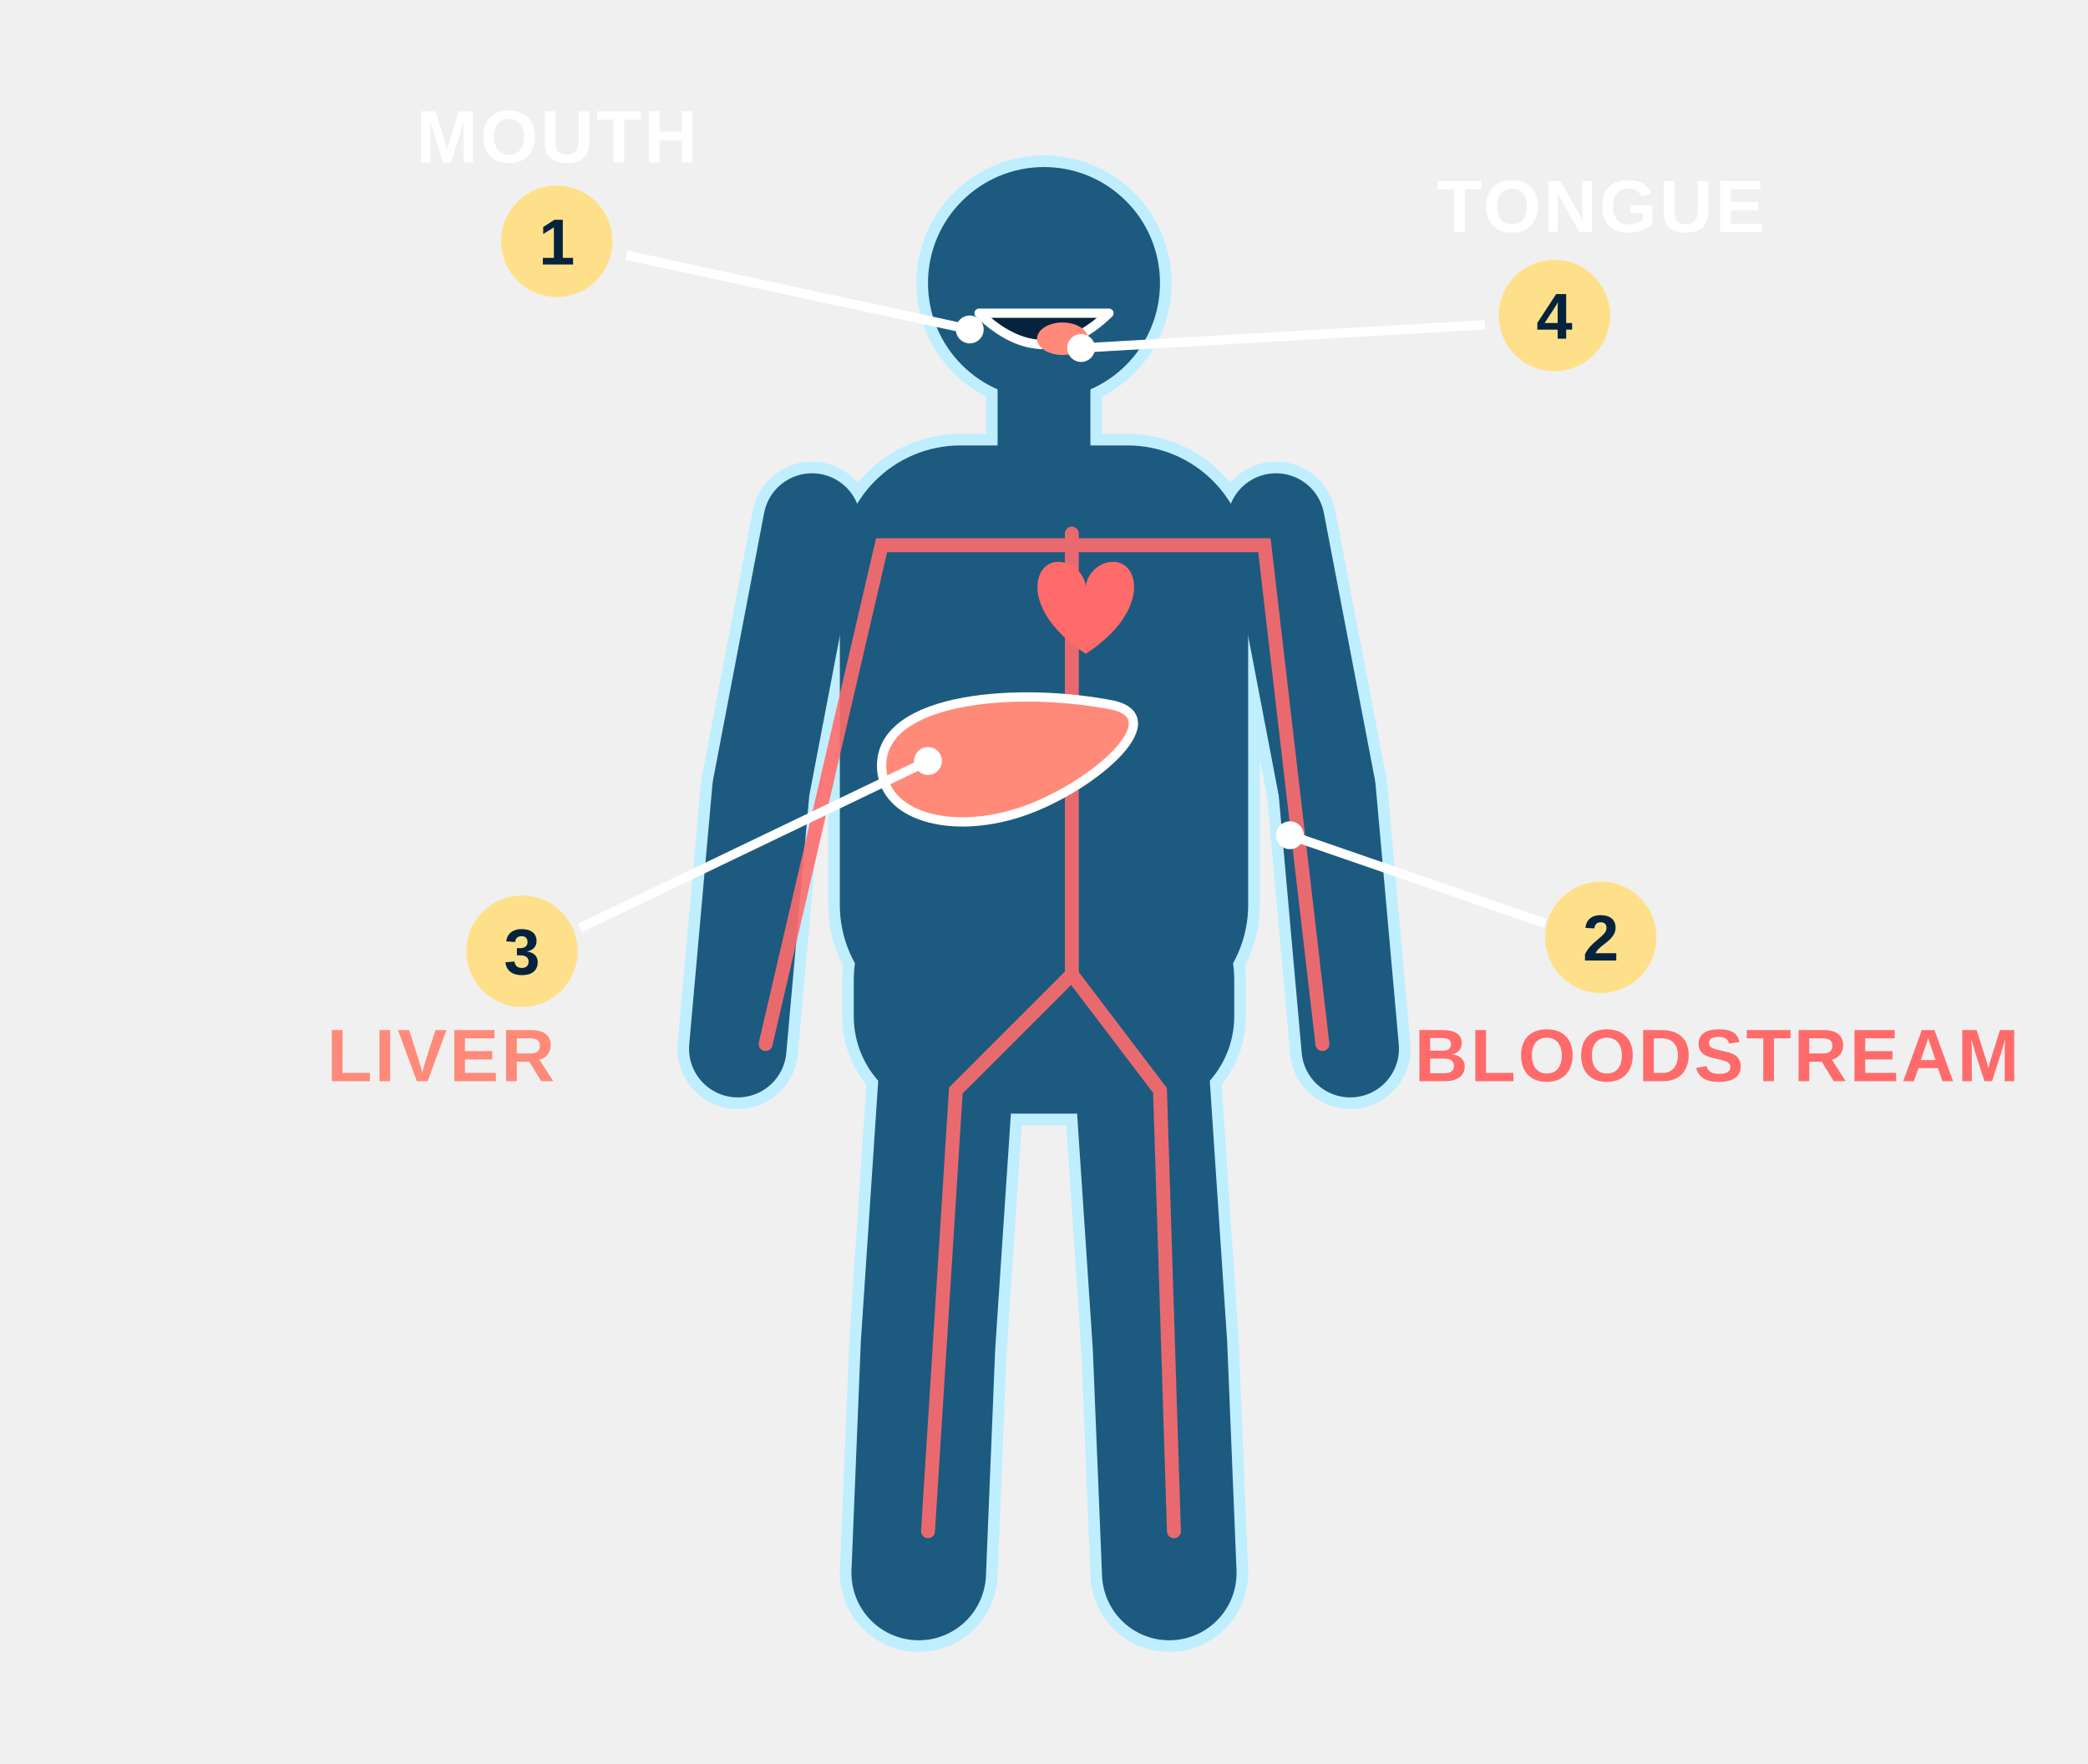
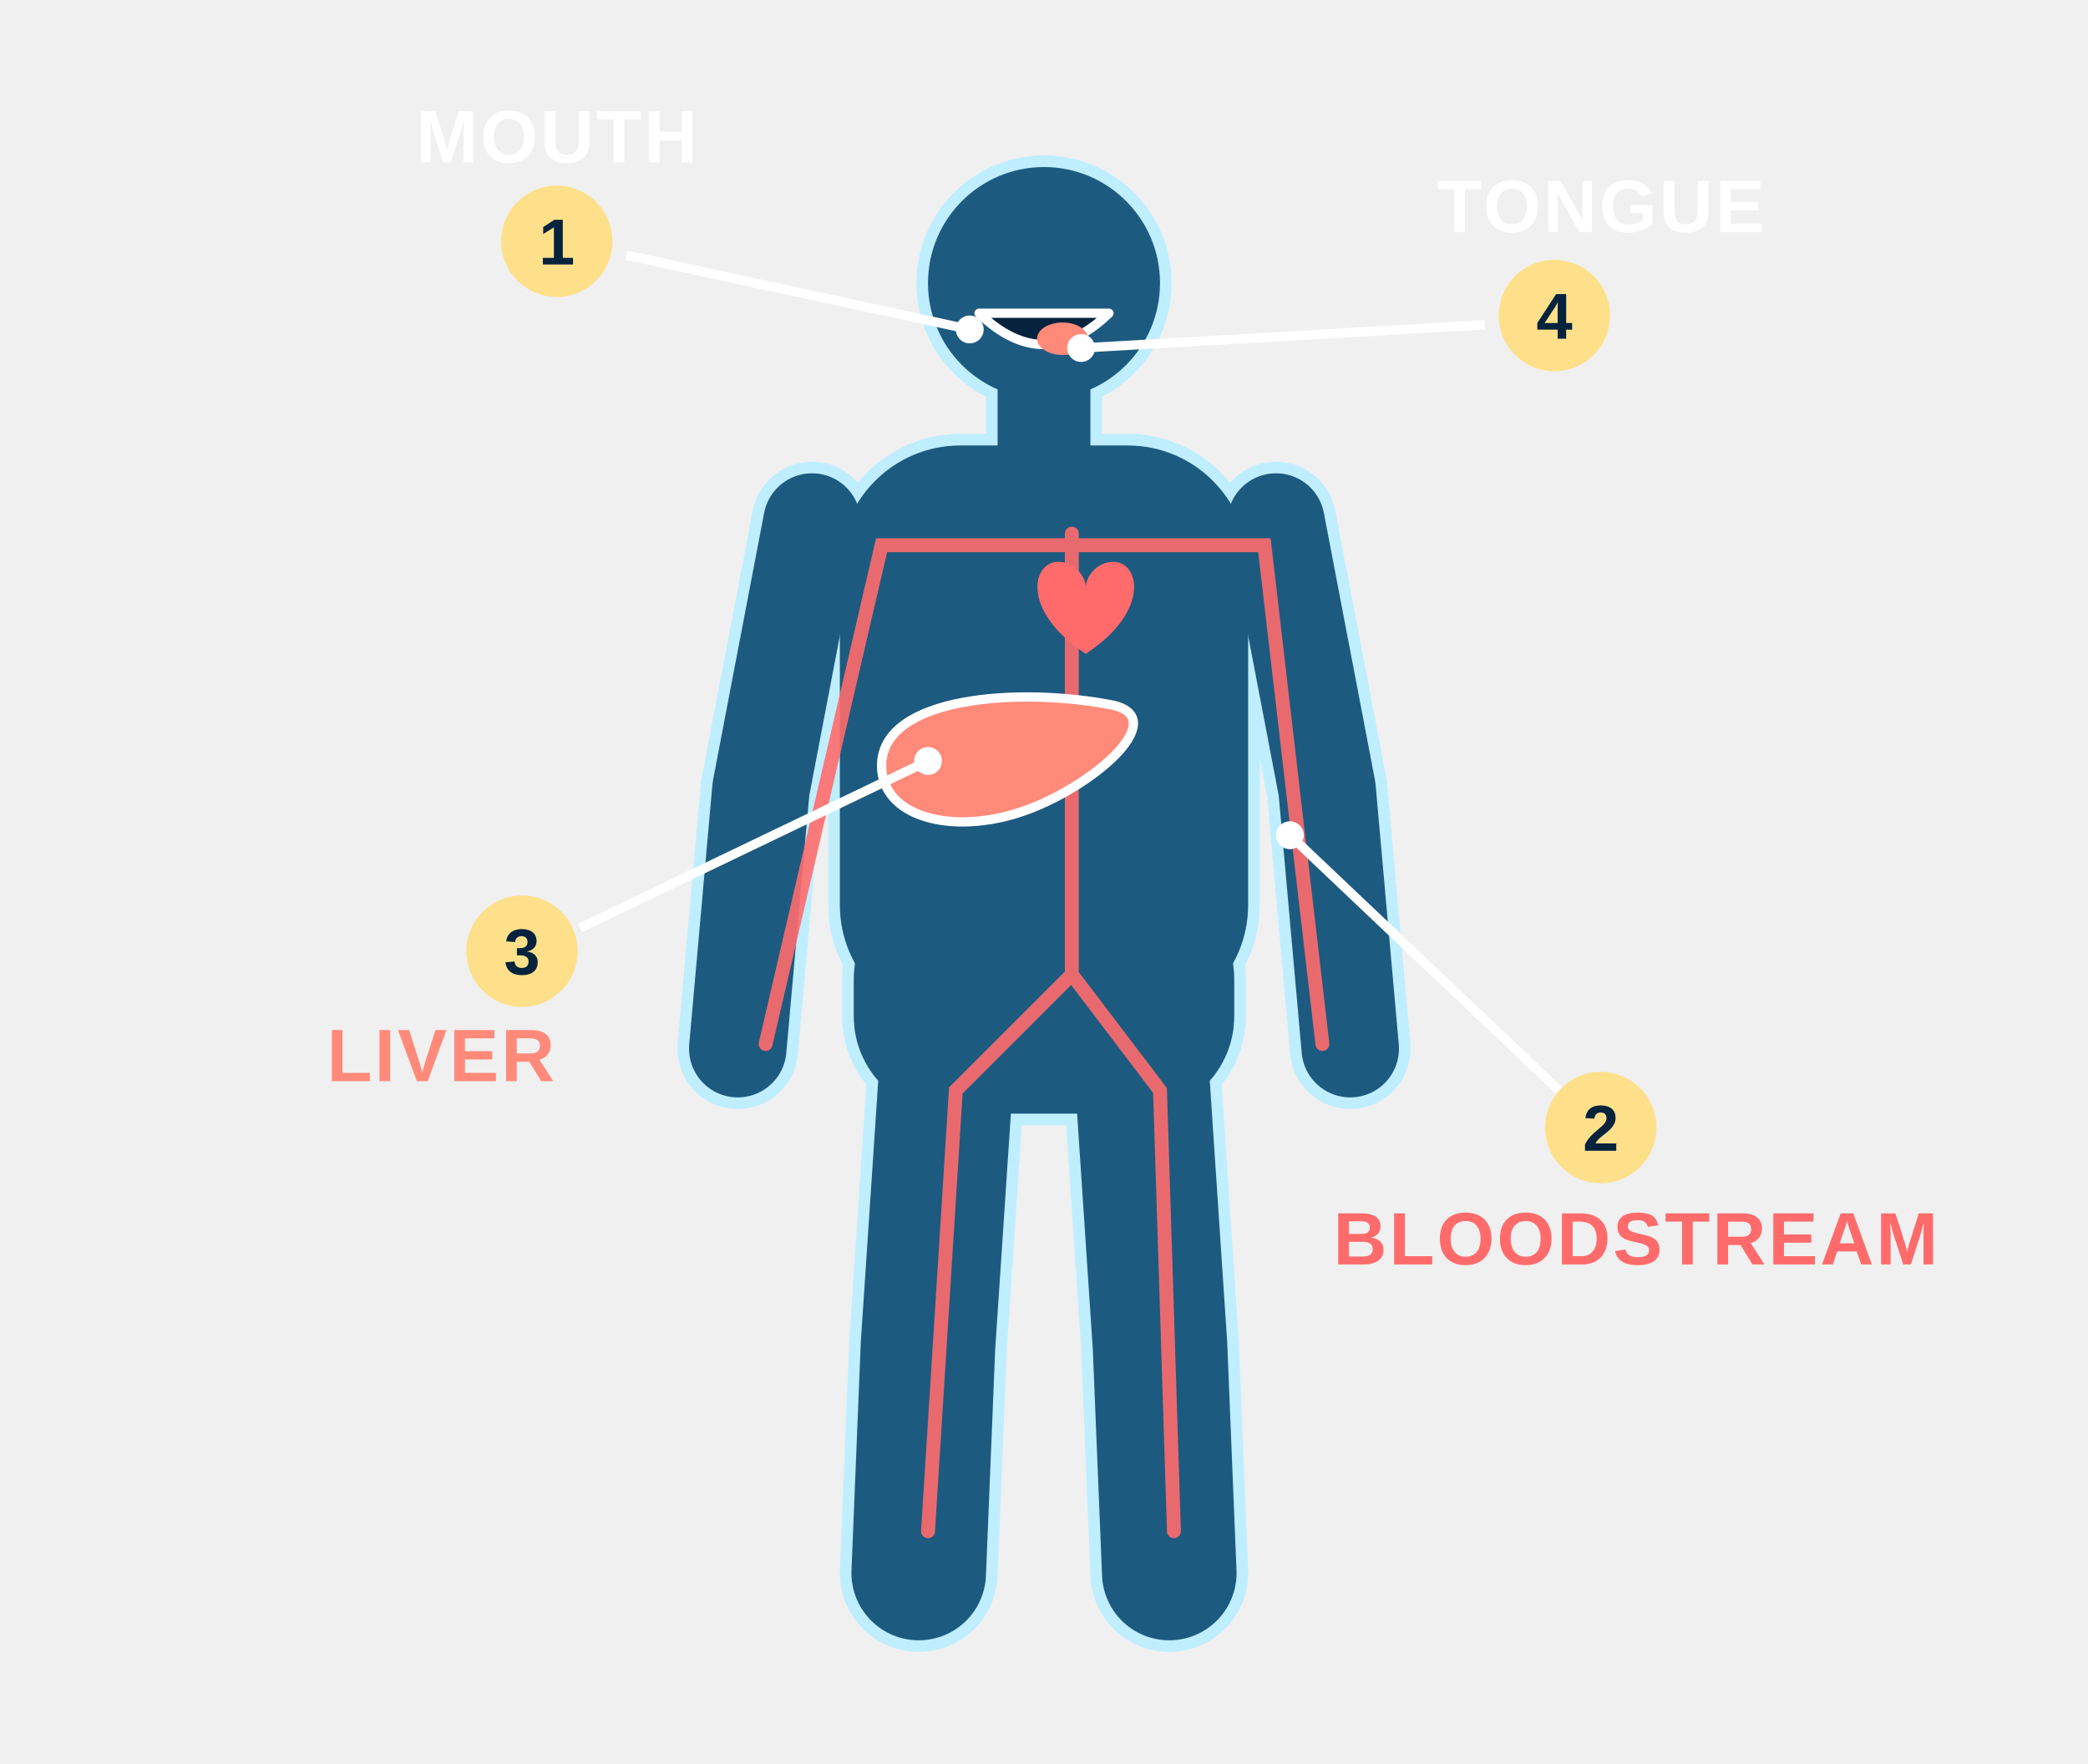
<svg xmlns="http://www.w3.org/2000/svg" viewBox="0 0 900 760" font-family="Avenir Next, Helvetica Neue, Arial, sans-serif">
  <defs>
    <marker id="ah-w" viewBox="0 0 10 10" refX="7" refY="5" markerWidth="26" markerHeight="26" markerUnits="userSpaceOnUse" orient="auto-start-reverse">
      <path d="M0,0 L10,5 L0,10 Z" fill="#ffffff" />
    </marker>
    <marker id="ah-y" viewBox="0 0 10 10" refX="7" refY="5" markerWidth="26" markerHeight="26" markerUnits="userSpaceOnUse" orient="auto-start-reverse">
      <path d="M0,0 L10,5 L0,10 Z" fill="#ffe08a" />
    </marker>
    <marker id="ah-c" viewBox="0 0 10 10" refX="7" refY="5" markerWidth="26" markerHeight="26" markerUnits="userSpaceOnUse" orient="auto-start-reverse">
      <path d="M0,0 L10,5 L0,10 Z" fill="#7fe3ff" />
    </marker>
    <marker id="ah-co" viewBox="0 0 10 10" refX="7" refY="5" markerWidth="26" markerHeight="26" markerUnits="userSpaceOnUse" orient="auto-start-reverse">
      <path d="M0,0 L10,5 L0,10 Z" fill="#ff8a7a" />
    </marker>
    <marker id="ah-b" viewBox="0 0 10 10" refX="7" refY="5" markerWidth="26" markerHeight="26" markerUnits="userSpaceOnUse" orient="auto-start-reverse">
      <path d="M0,0 L10,5 L0,10 Z" fill="#6fa8ff" />
    </marker>
    <marker id="ah-r" viewBox="0 0 10 10" refX="7" refY="5" markerWidth="26" markerHeight="26" markerUnits="userSpaceOnUse" orient="auto-start-reverse">
      <path d="M0,0 L10,5 L0,10 Z" fill="#ff6b6b" />
    </marker>
    <marker id="ah-g" viewBox="0 0 10 10" refX="7" refY="5" markerWidth="26" markerHeight="26" markerUnits="userSpaceOnUse" orient="auto-start-reverse">
      <path d="M0,0 L10,5 L0,10 Z" fill="#8ee6a8" />
    </marker>
    <marker id="ah-a" viewBox="0 0 10 10" refX="7" refY="5" markerWidth="26" markerHeight="26" markerUnits="userSpaceOnUse" orient="auto-start-reverse">
      <path d="M0,0 L10,5 L0,10 Z" fill="#e3fbff" />
    </marker>
  </defs>
  <g fill="#bfeeff" stroke="#bfeeff" stroke-width="10">
    <circle cx="450" cy="122" r="50" />
    <rect x="430" y="160" width="40" height="45" />
    <rect x="362" y="192" width="176" height="250" rx="52" />
    <rect x="368" y="380" width="164" height="100" rx="42" />
  </g>
  <polyline points="350.0,225.0 328.0,340.0 318.0,452.0" fill="none" stroke="#bfeeff" stroke-width="52" stroke-linecap="round" stroke-linejoin="round" />
  <polyline points="550.0,225.0 572.0,340.0 582.0,452.0" fill="none" stroke="#bfeeff" stroke-width="52" stroke-linecap="round" stroke-linejoin="round" />
  <polyline points="408.0,460.0 400.0,580.0 396.0,678.0" fill="none" stroke="#bfeeff" stroke-width="68" stroke-linecap="round" stroke-linejoin="round" />
  <polyline points="492.0,460.0 500.0,580.0 504.0,678.0" fill="none" stroke="#bfeeff" stroke-width="68" stroke-linecap="round" stroke-linejoin="round" />
  <g fill="#1d5a80">
    <circle cx="450" cy="122" r="50" />
    <rect x="430" y="160" width="40" height="45" />
    <rect x="362" y="192" width="176" height="250" rx="52" />
    <rect x="368" y="380" width="164" height="100" rx="42" />
  </g>
  <polyline points="350.0,225.0 328.0,340.0 318.0,452.0" fill="none" stroke="#1d5a80" stroke-width="42" stroke-linecap="round" stroke-linejoin="round" />
  <polyline points="550.0,225.0 572.0,340.0 582.0,452.0" fill="none" stroke="#1d5a80" stroke-width="42" stroke-linecap="round" stroke-linejoin="round" />
  <polyline points="408.0,460.0 400.0,580.0 396.0,678.0" fill="none" stroke="#1d5a80" stroke-width="58" stroke-linecap="round" stroke-linejoin="round" />
  <polyline points="492.0,460.0 500.0,580.0 504.0,678.0" fill="none" stroke="#1d5a80" stroke-width="58" stroke-linecap="round" stroke-linejoin="round" />
  <path d="M 422 135 Q 450 162 478 135 Z" fill="#06233d" stroke="#ffffff" stroke-width="4" stroke-linejoin="round" />
  <ellipse cx="458" cy="146" rx="11" ry="7" fill="#ff8a7a" />
  <g stroke="#ff6b6b" stroke-width="6" fill="none" stroke-linecap="round" opacity="0.9">
    <path d="M 462 230 L 462 420 L 500 470 L 506 660" />
    <path d="M 462 420 L 412 470 L 400 660" />
    <path d="M 462 235 L 545 235 L 570 450" />
    <path d="M 462 235 L 380 235 L 330 450" />
  </g>
  <path d="M 468 281.8 C 439.4 263.1, 444.9 241.1, 457 242.2 C 463.6 242.64, 468 248.8, 468 253.2 C 468 248.8, 472.4 242.64, 479 242.2 C 491.1 241.1, 496.6 263.1, 468 281.8 Z" fill="#ff6b6b" />
  <path d="M 380 330 C 380 300, 440 296, 480 304 C 505 310, 470 340, 440 350 C 410 360, 380 352, 380 330 Z" fill="#ff8a7a" stroke="#ffffff" stroke-width="4" />
  <g stroke="#ffffff" stroke-width="4" fill="none">
    <path d="M 418 142 L 270 110" />
    <path d="M 466 150 L 640 140" />
    <path d="M 400 328 L 250 400" />
-     <path d="M 556 360 L 666 398" />
+     <path d="M 556 360 L 672 470" />
  </g>
  <g fill="#ffffff">
    <circle cx="418" cy="142" r="6" />
    <circle cx="466" cy="150" r="6" />
    <circle cx="400" cy="328" r="6" />
    <circle cx="556" cy="360" r="6" />
  </g>
  <circle cx="240" cy="104" r="24" fill="#ffe08a" />
  <text x="240" y="114" text-anchor="middle" font-size="28" font-weight="800" fill="#06233d" letter-spacing="0">1</text>
  <text x="240" y="70" text-anchor="middle" font-size="32" font-weight="800" fill="#ffffff" letter-spacing="1">MOUTH</text>
  <circle cx="670" cy="136" r="24" fill="#ffe08a" />
  <text x="670" y="146" text-anchor="middle" font-size="28" font-weight="800" fill="#06233d" letter-spacing="0">4</text>
  <text x="690" y="100" text-anchor="middle" font-size="32" font-weight="800" fill="#ffffff" letter-spacing="1">TONGUE</text>
  <circle cx="225" cy="410" r="24" fill="#ffe08a" />
  <text x="225" y="420" text-anchor="middle" font-size="28" font-weight="800" fill="#06233d" letter-spacing="0">3</text>
  <text x="190" y="466" text-anchor="middle" font-size="32" font-weight="800" fill="#ff8a7a" letter-spacing="1">LIVER</text>
-   <circle cx="690" cy="404" r="24" fill="#ffe08a" />
-   <text x="690" y="414" text-anchor="middle" font-size="28" font-weight="800" fill="#06233d" letter-spacing="0">2</text>
-   <text x="740" y="466" text-anchor="middle" font-size="32" font-weight="800" fill="#ff6b6b" letter-spacing="1">BLOODSTREAM</text>
+   <circle cx="690" cy="486" r="24" fill="#ffe08a" />
+   <text x="690" y="496" text-anchor="middle" font-size="28" font-weight="800" fill="#06233d" letter-spacing="0">2</text>
+   <text x="705" y="545" text-anchor="middle" font-size="32" font-weight="800" fill="#ff6b6b" letter-spacing="1">BLOODSTREAM</text>
</svg>
